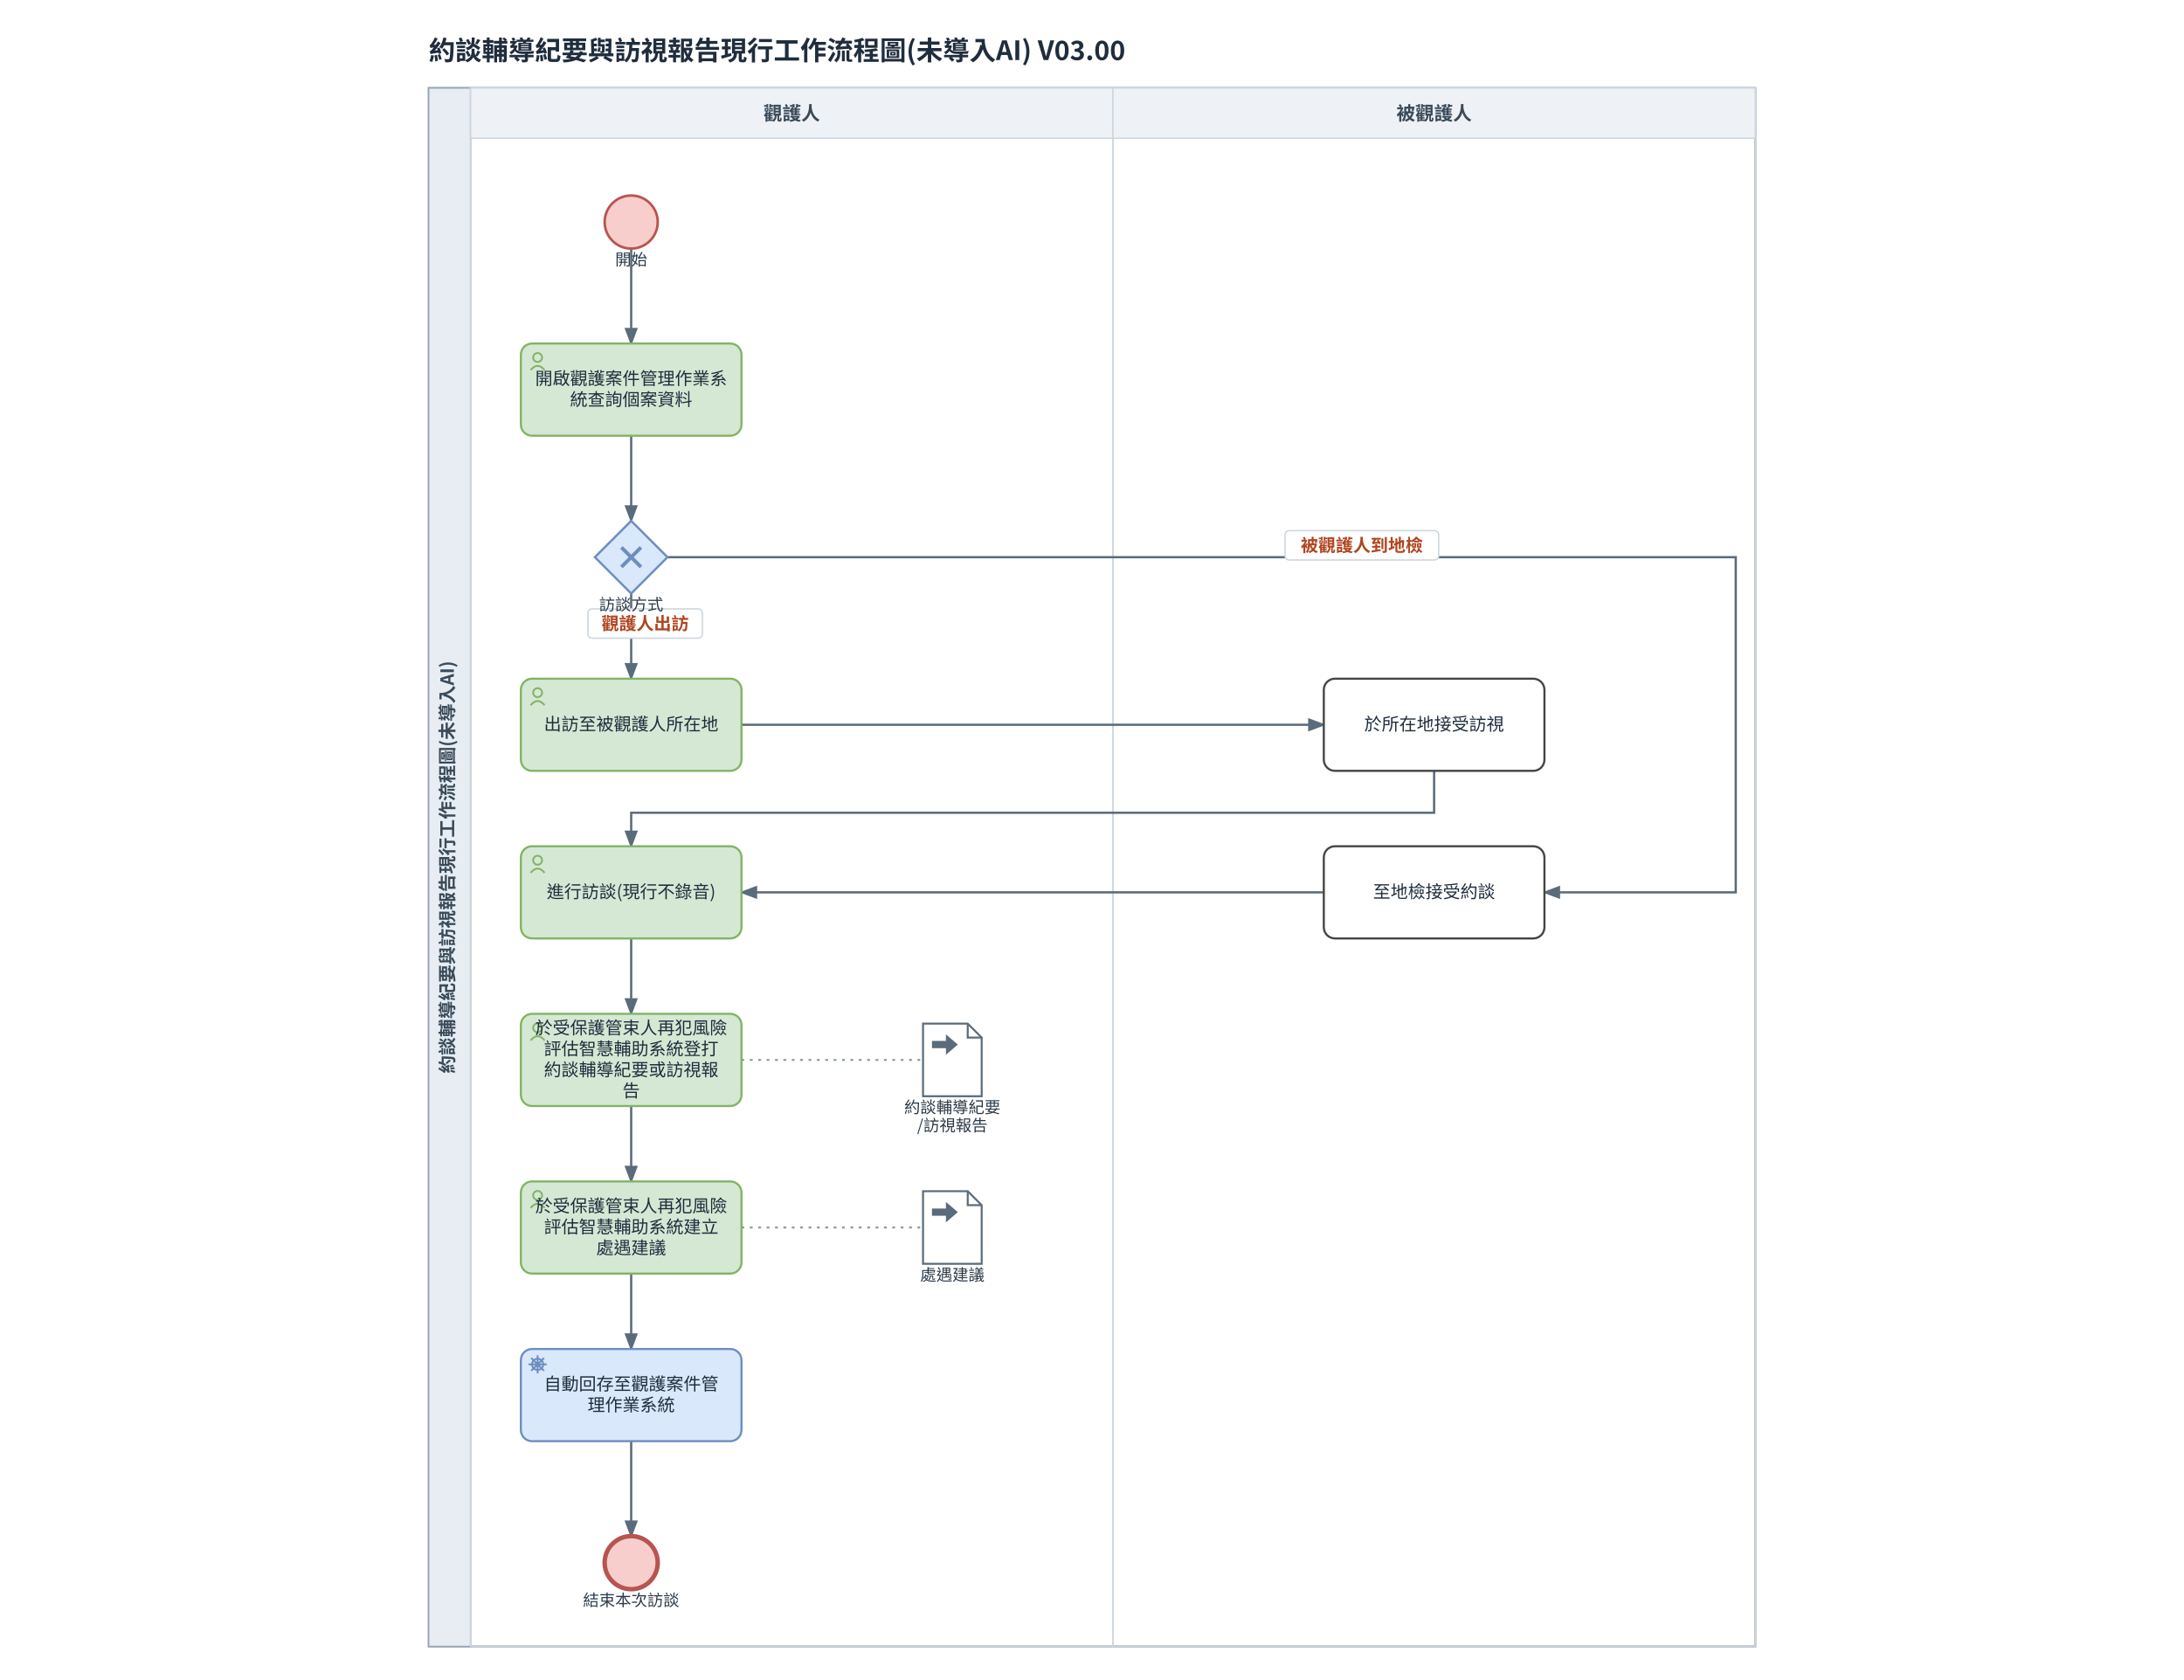
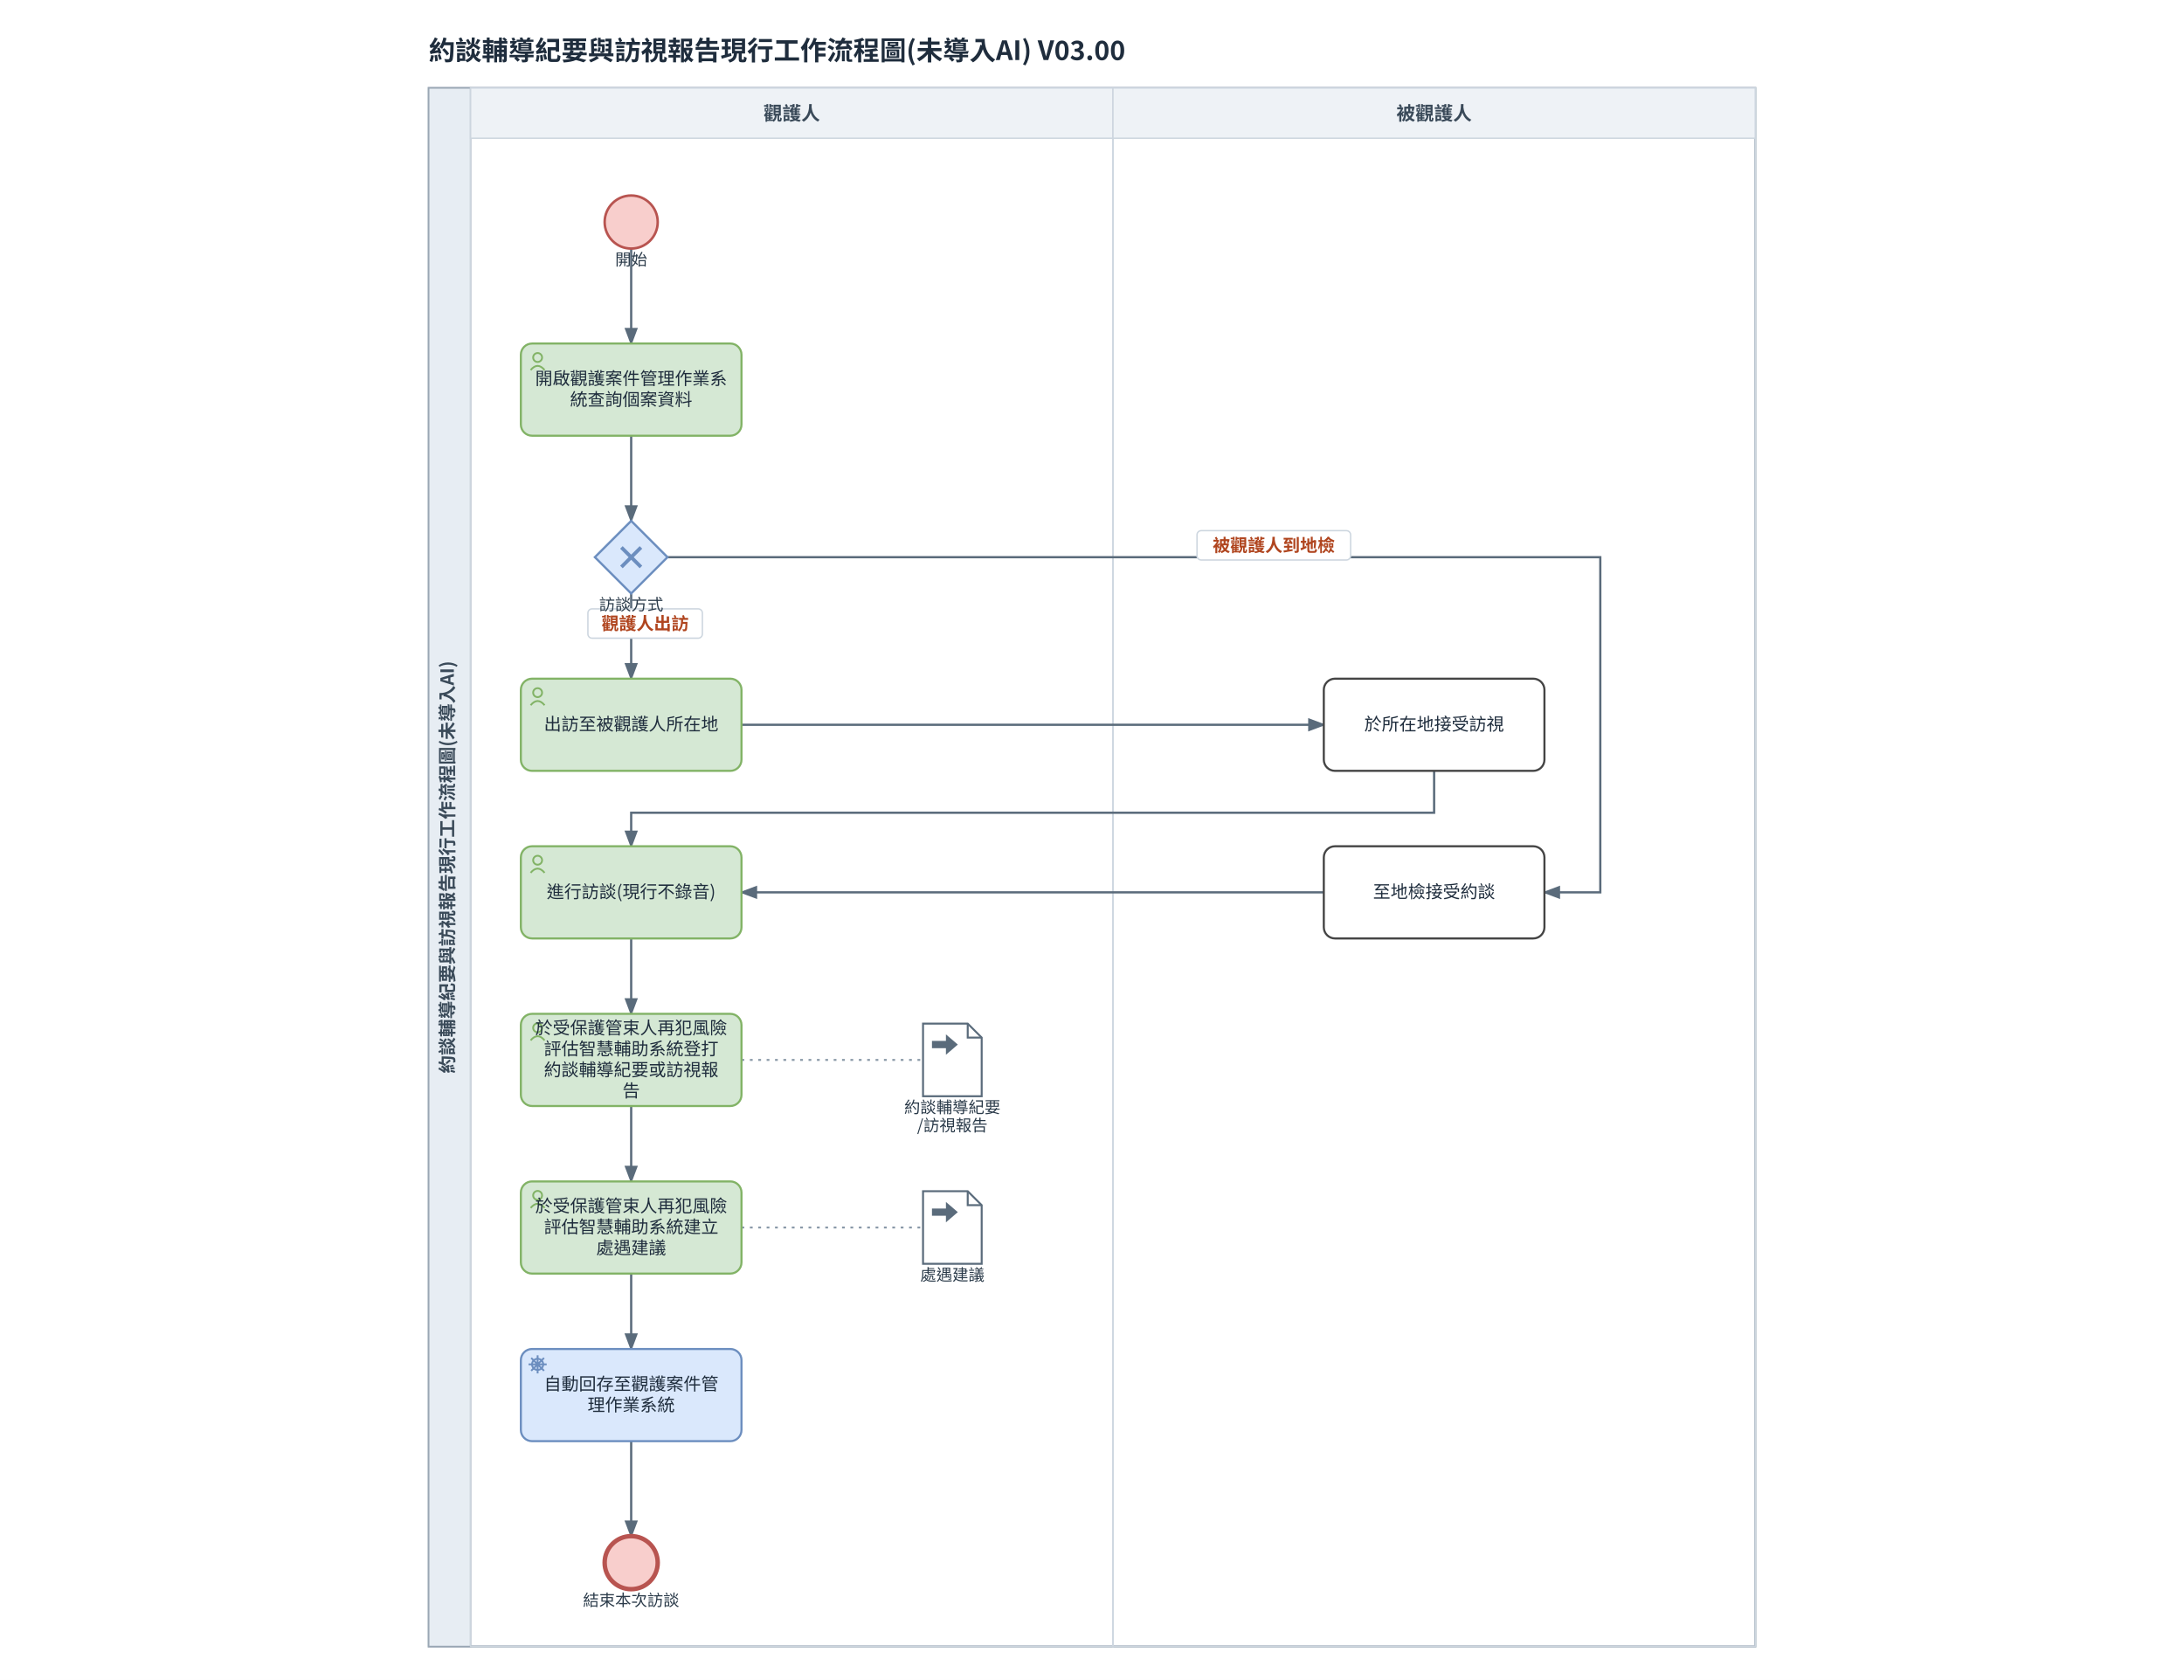
<svg xmlns="http://www.w3.org/2000/svg" role="img" aria-label="約談輔導紀要與訪視報告現行工作流程圖(未導入AI) V03.00" viewBox="-167 7 1564 1203" font-family="Microsoft JhengHei, PingFang TC, Noto Sans CJK TC, sans-serif">
  <rect x="-167" y="7" width="1564" height="1203" fill="#ffffff" />
  <text x="140" y="50" font-size="19" font-weight="bold" fill="#1f2d3d">約談輔導紀要與訪視報告現行工作流程圖(未導入AI) V03.00</text>
  <defs>
    <marker id="arr" markerWidth="9" markerHeight="9" refX="7" refY="3" orient="auto" markerUnits="strokeWidth">
      <path d="M0,0 L8,3 L0,6 Z" fill="#5a6b7b" />
    </marker>
    <marker id="mfarr" markerWidth="11" markerHeight="11" refX="8" refY="4" orient="auto" markerUnits="strokeWidth">
      <path d="M0,0 L8,4 L0,8" fill="none" stroke="#6b7b8b" stroke-width="1.3" />
    </marker>
    <marker id="mfdot" markerWidth="10" markerHeight="10" refX="5" refY="5" orient="auto" markerUnits="strokeWidth">
      <circle cx="5" cy="5" r="3.2" fill="#fff" stroke="#6b7b8b" stroke-width="1.3" />
    </marker>
  </defs>
  <rect x="140" y="70" width="950" height="1116" fill="none" stroke="#9aa7b4" stroke-width="1.5" />
  <rect x="140" y="70" width="30" height="1116" fill="#e7edf3" stroke="#9aa7b4" />
  <text x="158" y="628.0" font-size="13" font-weight="bold" fill="#3a4a59" text-anchor="middle" transform="rotate(-90 158 628.0)">約談輔導紀要與訪視報告現行工作流程圖(未導入AI)</text>
  <rect x="170" y="70" width="460" height="1116" fill="none" stroke="#cdd6df" />
  <rect x="170" y="70" width="460" height="36" fill="#eef2f6" stroke="#cdd6df" />
  <text x="400.0" y="93" font-size="13.5" font-weight="bold" fill="#3a4a59" text-anchor="middle">觀護人</text>
  <rect x="630" y="70" width="460" height="1116" fill="none" stroke="#cdd6df" />
  <rect x="630" y="70" width="460" height="36" fill="#eef2f6" stroke="#cdd6df" />
  <text x="860.0" y="93" font-size="13.5" font-weight="bold" fill="#3a4a59" text-anchor="middle">被觀護人</text>
  <path d="M285,185 L285,253" fill="none" stroke="#5a6b7b" stroke-width="1.6" marker-end="url(#arr)" />
  <path d="M285,319 L285,380" fill="none" stroke="#5a6b7b" stroke-width="1.6" marker-end="url(#arr)" />
-   <path d="M311,406 L1076,406 L1076,646 L939,646" fill="none" stroke="#5a6b7b" stroke-width="1.6" marker-end="url(#arr)" />
-   <rect x="753.25" y="387.0" width="110" height="21" fill="#fff" stroke="#cdd6df" rx="3" />
-   <text x="808.25" y="402.0" font-size="12.5" fill="#b0451f" text-anchor="middle" font-weight="bold">被觀護人到地檢</text>
+   <path d="M311,406 L979,406 L979,646 L939,646" fill="none" stroke="#5a6b7b" stroke-width="1.6" marker-end="url(#arr)" />
+   <rect x="690.2" y="387.0" width="110" height="21" fill="#fff" stroke="#cdd6df" rx="3" />
+   <text x="745.2" y="402.0" font-size="12.5" fill="#b0451f" text-anchor="middle" font-weight="bold">被觀護人到地檢</text>
  <path d="M285,432 L285,493" fill="none" stroke="#5a6b7b" stroke-width="1.6" marker-end="url(#arr)" />
  <rect x="254.0" y="443" width="82" height="21" fill="#fff" stroke="#cdd6df" rx="3" />
  <text x="295.0" y="458" font-size="12.5" fill="#b0451f" text-anchor="middle" font-weight="bold">觀護人出訪</text>
  <path d="M364,526 L781,526" fill="none" stroke="#5a6b7b" stroke-width="1.6" marker-end="url(#arr)" />
  <path d="M781,646 L364,646" fill="none" stroke="#5a6b7b" stroke-width="1.6" marker-end="url(#arr)" />
  <path d="M860,559 L860,589 L285,589 L285,613" fill="none" stroke="#5a6b7b" stroke-width="1.6" marker-end="url(#arr)" />
  <path d="M285,679 L285,733" fill="none" stroke="#5a6b7b" stroke-width="1.6" marker-end="url(#arr)" />
  <path d="M285,799 L285,853" fill="none" stroke="#5a6b7b" stroke-width="1.6" marker-end="url(#arr)" />
  <path d="M285,919 L285,973" fill="none" stroke="#5a6b7b" stroke-width="1.6" marker-end="url(#arr)" />
  <path d="M285,1039 L285,1107" fill="none" stroke="#5a6b7b" stroke-width="1.6" marker-end="url(#arr)" />
  <path d="M364,766 L494,766" fill="none" stroke="#8a99a8" stroke-width="1.4" stroke-dasharray="2,4" />
  <path d="M364,886 L494,886" fill="none" stroke="#8a99a8" stroke-width="1.4" stroke-dasharray="2,4" />
  <circle cx="285.0" cy="166.0" r="19.0" fill="#f8cecc" stroke="#b85450" stroke-width="1.8" />
  <text x="285.0" y="197" font-size="11.5" fill="#2a3a49" text-anchor="middle">開始</text>
  <rect x="206" y="253" width="158" height="66" rx="8" fill="#d5e8d4" stroke="#82b366" stroke-width="1.5" />
  <circle cx="218" cy="263" r="3.2" fill="none" stroke="#82b366" stroke-width="1.3" />
  <path d="M213,272 Q218,266 223,272" fill="none" stroke="#82b366" stroke-width="1.3" />
  <text x="285.0" y="282.5" font-size="12.5" fill="#1f2d3d" text-anchor="middle">開啟觀護案件管理作業系</text>
  <text x="285.0" y="297.5" font-size="12.5" fill="#1f2d3d" text-anchor="middle">統
查詢個案資料</text>
  <polygon points="285.0,380 311,406.0 285.0,432 259,406.0" fill="#dae8fc" stroke="#6c8ebf" stroke-width="1.6" />
  <path d="M278.0,399.0 L292.0,413.0 M278.0,413.0 L292.0,399.0" stroke="#6c8ebf" stroke-width="2.6" fill="none" />
  <text x="285.0" y="444" font-size="11.5" fill="#2a3a49" text-anchor="middle">訪談方式</text>
  <rect x="781" y="613" width="158" height="66" rx="8" fill="#ffffff" stroke="#444444" stroke-width="1.5" />
  <text x="860.0" y="650.0" font-size="12.5" fill="#1f2d3d" text-anchor="middle">至地檢接受約談</text>
  <rect x="206" y="493" width="158" height="66" rx="8" fill="#d5e8d4" stroke="#82b366" stroke-width="1.5" />
  <circle cx="218" cy="503" r="3.2" fill="none" stroke="#82b366" stroke-width="1.3" />
  <path d="M213,512 Q218,506 223,512" fill="none" stroke="#82b366" stroke-width="1.3" />
  <text x="285.0" y="530.0" font-size="12.5" fill="#1f2d3d" text-anchor="middle">出訪至被觀護人所在地</text>
  <rect x="781" y="493" width="158" height="66" rx="8" fill="#ffffff" stroke="#444444" stroke-width="1.5" />
  <text x="860.0" y="530.0" font-size="12.5" fill="#1f2d3d" text-anchor="middle">於所在地接受訪視</text>
  <rect x="206" y="613" width="158" height="66" rx="8" fill="#d5e8d4" stroke="#82b366" stroke-width="1.5" />
  <circle cx="218" cy="623" r="3.2" fill="none" stroke="#82b366" stroke-width="1.3" />
  <path d="M213,632 Q218,626 223,632" fill="none" stroke="#82b366" stroke-width="1.3" />
  <text x="285.0" y="650.0" font-size="12.5" fill="#1f2d3d" text-anchor="middle">進行訪談(現行不錄音)</text>
  <rect x="206" y="733" width="158" height="66" rx="8" fill="#d5e8d4" stroke="#82b366" stroke-width="1.5" />
  <circle cx="218" cy="743" r="3.2" fill="none" stroke="#82b366" stroke-width="1.3" />
  <path d="M213,752 Q218,746 223,752" fill="none" stroke="#82b366" stroke-width="1.3" />
  <text x="285.0" y="747.5" font-size="12.5" fill="#1f2d3d" text-anchor="middle">於受保護管束人再犯風險</text>
  <text x="285.0" y="762.5" font-size="12.5" fill="#1f2d3d" text-anchor="middle">評估
智慧輔助系統登打</text>
  <text x="285.0" y="777.5" font-size="12.5" fill="#1f2d3d" text-anchor="middle">約談輔導紀要
或訪視報</text>
  <text x="285.0" y="792.5" font-size="12.5" fill="#1f2d3d" text-anchor="middle">告</text>
  <path d="M494,740 L526,740 L536,750 L536,792 L494,792 Z" fill="#ffffff" stroke="#5a6b7b" stroke-width="1.4" />
  <path d="M526,740 L526,750 L536,750" fill="none" stroke="#5a6b7b" stroke-width="1.4" />
  <path d="M501,753 L511,753 L511,749 L518,755 L511,761 L511,757 L501,757 Z" fill="#5a6b7b" stroke="#5a6b7b" stroke-width="1.2" />
  <text x="515.0" y="804" font-size="11.5" fill="#2a3a49" text-anchor="middle">約談輔導紀要</text>
  <text x="515.0" y="817" font-size="11.5" fill="#2a3a49" text-anchor="middle">/
訪視報告</text>
  <rect x="206" y="853" width="158" height="66" rx="8" fill="#d5e8d4" stroke="#82b366" stroke-width="1.5" />
  <circle cx="218" cy="863" r="3.2" fill="none" stroke="#82b366" stroke-width="1.3" />
  <path d="M213,872 Q218,866 223,872" fill="none" stroke="#82b366" stroke-width="1.3" />
  <text x="285.0" y="875.0" font-size="12.5" fill="#1f2d3d" text-anchor="middle">於受保護管束人再犯風險</text>
  <text x="285.0" y="890.0" font-size="12.5" fill="#1f2d3d" text-anchor="middle">評估
智慧輔助系統建立</text>
  <text x="285.0" y="905.0" font-size="12.5" fill="#1f2d3d" text-anchor="middle">處遇建議</text>
  <path d="M494,860 L526,860 L536,870 L536,912 L494,912 Z" fill="#ffffff" stroke="#5a6b7b" stroke-width="1.4" />
  <path d="M526,860 L526,870 L536,870" fill="none" stroke="#5a6b7b" stroke-width="1.4" />
  <path d="M501,873 L511,873 L511,869 L518,875 L511,881 L511,877 L501,877 Z" fill="#5a6b7b" stroke="#5a6b7b" stroke-width="1.2" />
  <text x="515.0" y="924" font-size="11.5" fill="#2a3a49" text-anchor="middle">處遇建議</text>
  <rect x="206" y="973" width="158" height="66" rx="8" fill="#dae8fc" stroke="#6c8ebf" stroke-width="1.5" />
  <circle cx="218" cy="984" r="4" fill="none" stroke="#6c8ebf" stroke-width="1.3" />
  <path d="M218,984 l6.5,0.0 M218,984 l-6.5,0.0 M218,984 l0.0,6.5 M218,984 l0.0,-6.5 M218,984 l4.595,4.595 M218,984 l-4.595,4.595 M218,984 l4.595,-4.595 M218,984 l-4.595,-4.595 " stroke="#6c8ebf" stroke-width="1.3" fill="none" />
  <text x="285.0" y="1002.5" font-size="12.5" fill="#1f2d3d" text-anchor="middle">自動回存至
觀護案件管</text>
  <text x="285.0" y="1017.5" font-size="12.5" fill="#1f2d3d" text-anchor="middle">理作業系統</text>
  <circle cx="285.0" cy="1126.0" r="19.0" fill="#f8cecc" stroke="#b85450" stroke-width="3.2" />
  <text x="285.0" y="1157" font-size="11.5" fill="#2a3a49" text-anchor="middle">結束本次訪談</text>
</svg>
